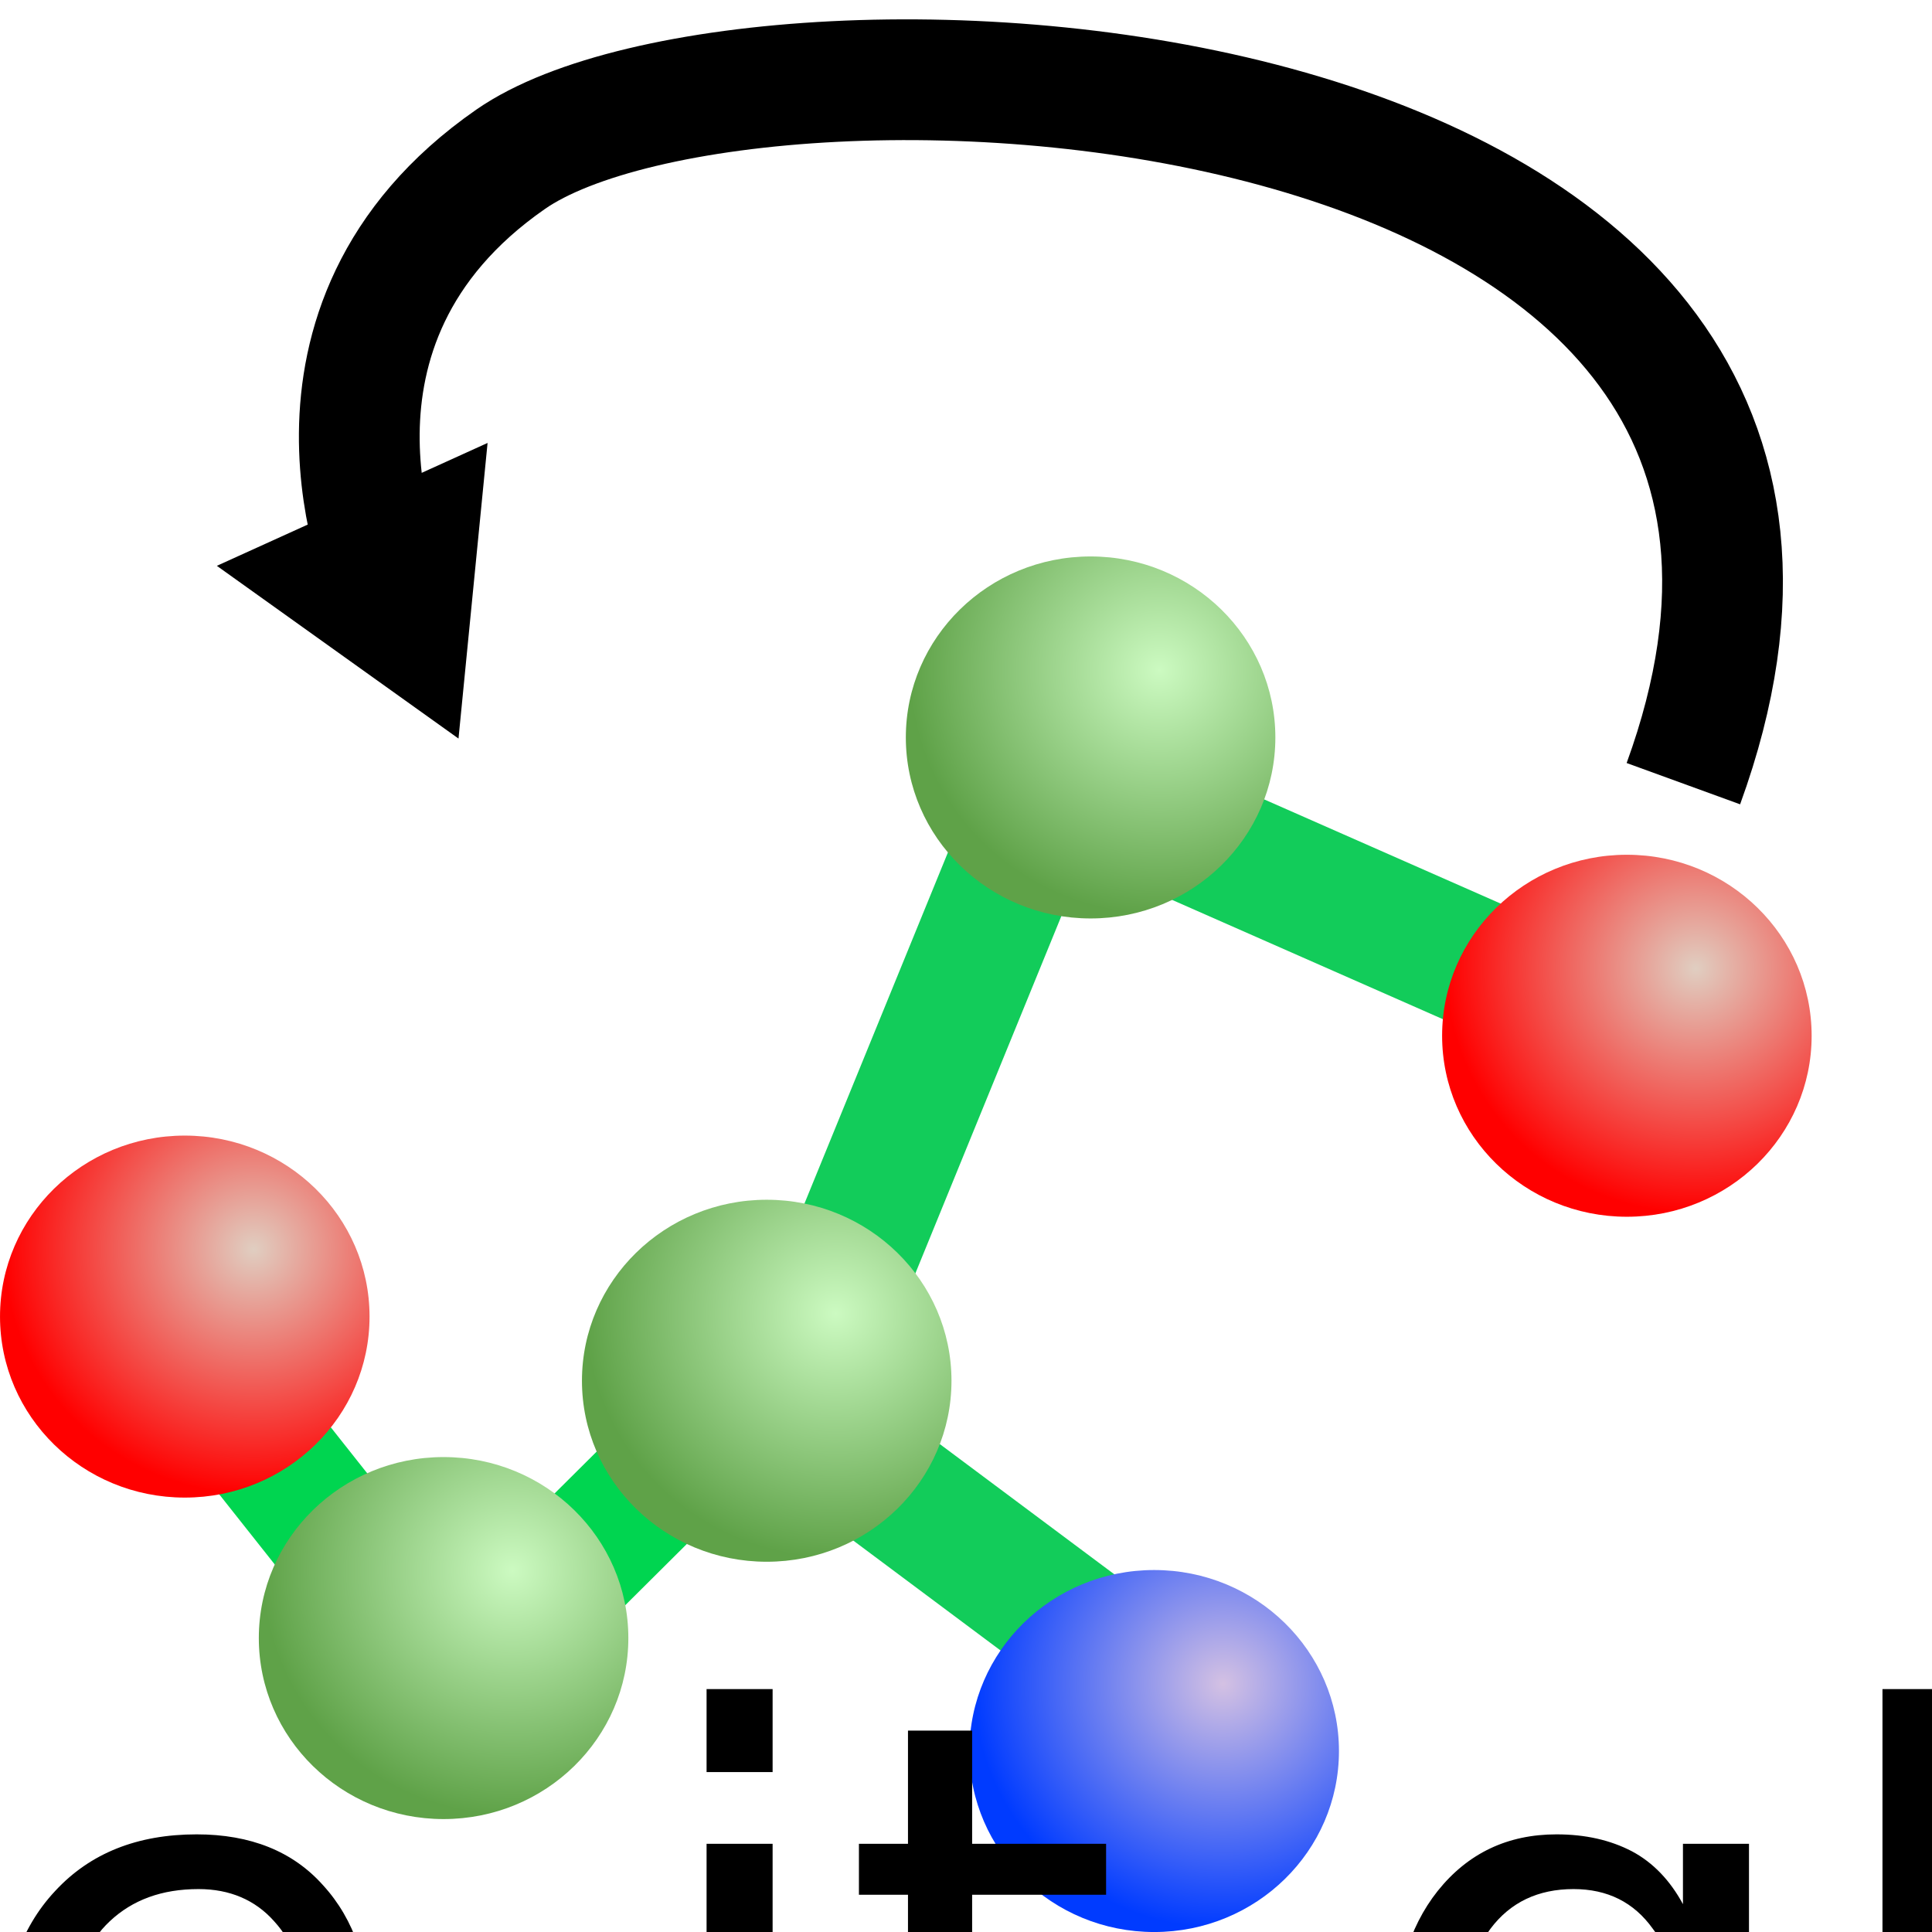
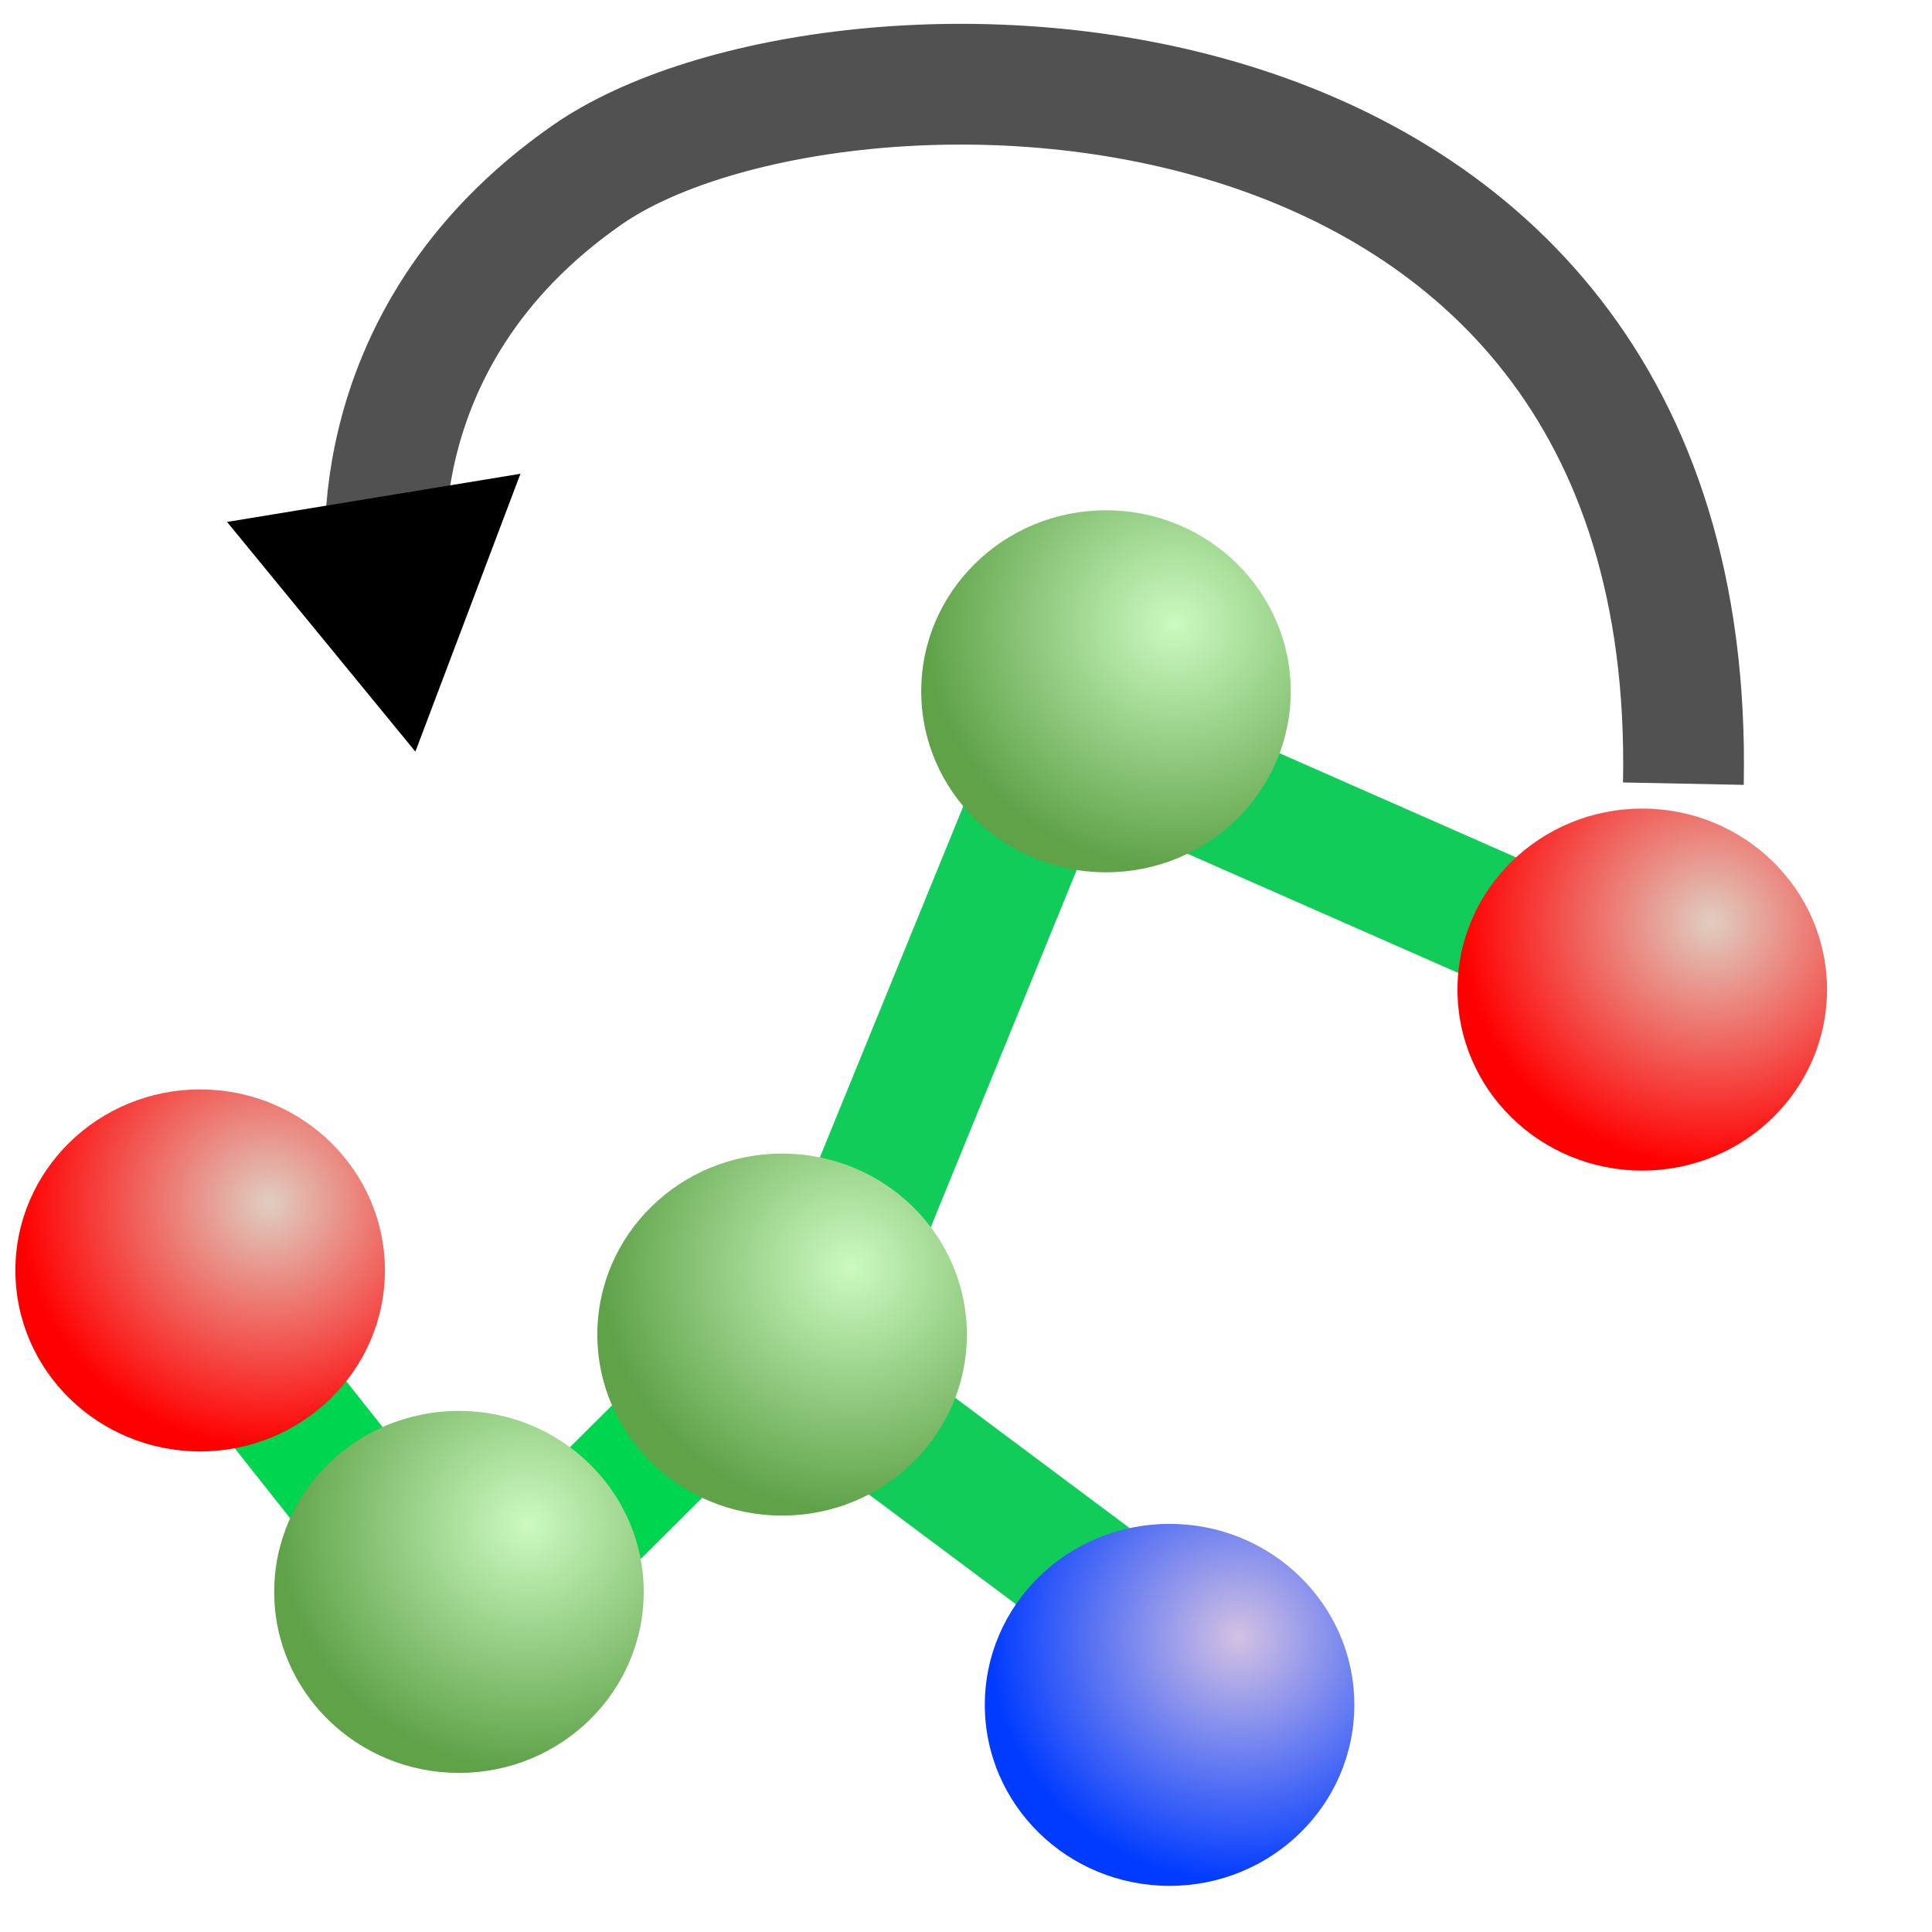
<svg xmlns="http://www.w3.org/2000/svg" xmlns:xlink="http://www.w3.org/1999/xlink" width="16px" height="16px" id="svg2160">
  <defs id="defs2162">
    <linearGradient id="linearGradient2342">
      <stop id="stop2344" offset="0" style="stop-color:#e0cec1;stop-opacity:1;" />
      <stop id="stop2346" offset="1" style="stop-color:#ff0000;stop-opacity:1;" />
    </linearGradient>
    <radialGradient r="2.009" fy="8.731" fx="19.058" cy="8.731" cx="19.058" gradientTransform="scale(0.955533,1.046536)" gradientUnits="userSpaceOnUse" id="radialGradient2340" xlink:href="#linearGradient2342" />
    <linearGradient id="linearGradient2330">
      <stop id="stop2332" offset="0" style="stop-color:#d4c1e3;stop-opacity:1;" />
      <stop id="stop2334" offset="1" style="stop-color:#003bff;stop-opacity:1;" />
    </linearGradient>
    <radialGradient gradientUnits="userSpaceOnUse" r="2.009" fy="8.731" fx="19.058" cy="8.731" cx="19.058" gradientTransform="scale(0.955533,1.046536)" id="radialGradient2336" xlink:href="#linearGradient2330" />
    <linearGradient id="linearGradient2352">
      <stop id="stop2354" offset="0" style="stop-color:#ccfac1;stop-opacity:1;" />
      <stop id="stop2356" offset="1" style="stop-color:#5fa248;stop-opacity:1;" />
    </linearGradient>
    <radialGradient r="2.009" fy="8.731" fx="19.058" cy="8.731" cx="19.058" gradientTransform="scale(0.955533,1.046536)" gradientUnits="userSpaceOnUse" id="radialGradient2364" xlink:href="#linearGradient2352" />
    <marker orient="auto" refY="0.0" refX="0.0" id="TriangleOutS" style="overflow:visible">
      <path id="path3674" d="M 5.77,0.0 L -2.88,5.0 L -2.88,-5.0 L 5.77,0.0 z " style="fill-rule:evenodd;stroke:#000000;stroke-width:1.0pt;marker-start:none" transform="scale(0.2)" />
    </marker>
    <marker orient="auto" refY="0.0" refX="0.0" id="TriangleOutL" style="overflow:visible">
      <path id="path3680" d="M 5.77,0.0 L -2.88,5.0 L -2.88,-5.0 L 5.77,0.0 z " style="fill-rule:evenodd;stroke:#000000;stroke-width:1.0pt;marker-start:none" transform="scale(0.8)" />
    </marker>
    <radialGradient xlink:href="#linearGradient2352" id="radialGradient5335" gradientUnits="userSpaceOnUse" gradientTransform="scale(0.955533,1.046536)" cx="19.058" cy="8.731" fx="19.058" fy="8.731" r="2.009" />
    <radialGradient xlink:href="#linearGradient2352" id="radialGradient5339" gradientUnits="userSpaceOnUse" gradientTransform="scale(0.955533,1.046536)" cx="19.058" cy="8.731" fx="19.058" fy="8.731" r="2.009" />
    <radialGradient xlink:href="#linearGradient2352" id="radialGradient5343" gradientUnits="userSpaceOnUse" gradientTransform="scale(0.955533,1.046536)" cx="19.058" cy="8.731" fx="19.058" fy="8.731" r="2.009" />
    <radialGradient xlink:href="#linearGradient2352" id="radialGradient5347" gradientUnits="userSpaceOnUse" gradientTransform="scale(0.955533,1.046536)" cx="19.058" cy="8.731" fx="19.058" fy="8.731" r="2.009" />
    <radialGradient xlink:href="#linearGradient2342" id="radialGradient5351" gradientUnits="userSpaceOnUse" gradientTransform="scale(0.955533,1.046536)" cx="19.058" cy="8.731" fx="19.058" fy="8.731" r="2.009" />
    <radialGradient xlink:href="#linearGradient2342" id="radialGradient5355" gradientUnits="userSpaceOnUse" gradientTransform="scale(0.955533,1.046536)" cx="19.058" cy="8.731" fx="19.058" fy="8.731" r="2.009" />
  </defs>
  <g id="layer1">
-     <path style="fill:none;fill-rule:evenodd;stroke:#12cc5a;stroke-width:1.069px;stroke-linecap:butt;stroke-linejoin:miter;stroke-opacity:1" d="M -2.376,12.466 L -5.466,10.159 L -3.311,4.885" id="path2330" />
-     <path style="fill:none;fill-rule:evenodd;stroke:#12cc5a;stroke-width:1.069px;stroke-linecap:butt;stroke-linejoin:miter;stroke-opacity:1" d="M 9.624,14 L 6.534,11.694 L 8.689,6.42 L 14.318,8.9" id="path2168" />
-     <path style="fill:none;fill-rule:evenodd;stroke:#00d550;stroke-width:1.069px;stroke-linecap:butt;stroke-linejoin:miter;stroke-opacity:1" d="M 6.966,10.762 L 3.751,13.959 L 1.607,11.251" id="path3383" />
-     <path style="fill:none;fill-rule:evenodd;stroke:#000000;stroke-width:1px;stroke-linecap:butt;stroke-linejoin:miter;marker-end:url(#TriangleOutS);stroke-opacity:1" d="M 13.941,6.49 C 16.171,0.363 6.243,-0.08 4.229,1.319 C 2.245,2.697 3.21,4.823 3.21,4.823" id="path3585" />
-     <path transform="matrix(1.078308,0,0,0.9645653,-9.508106,5.12954)" d="M 19.101 9.716 A 1.419 1.554 0 1 1  16.263,9.716 A 1.419 1.554 0 1 1  19.101 9.716 z" id="path2306" style="fill:url(#radialGradient2336);fill-opacity:1;fill-rule:nonzero;stroke:none;stroke-width:1;stroke-linecap:round;stroke-linejoin:round;stroke-miterlimit:2.6;stroke-dashoffset:0;stroke-opacity:1" />
-     <path transform="matrix(1.078308,0,0,0.9645653,-10.0348,-3.264452)" d="M 19.101 9.716 A 1.419 1.554 0 1 1  16.263,9.716 A 1.419 1.554 0 1 1  19.101 9.716 z" id="path5333" style="fill:url(#radialGradient5335);fill-opacity:1;fill-rule:nonzero;stroke:none;stroke-width:1;stroke-linecap:round;stroke-linejoin:round;stroke-miterlimit:2.6;stroke-dashoffset:0;stroke-opacity:1" />
-     <path transform="matrix(1.078308,0,0,0.9645653,-12.71702,2.063078)" d="M 19.101 9.716 A 1.419 1.554 0 1 1  16.263,9.716 A 1.419 1.554 0 1 1  19.101 9.716 z" id="path5337" style="fill:url(#radialGradient5339);fill-opacity:1;fill-rule:nonzero;stroke:none;stroke-width:1;stroke-linecap:round;stroke-linejoin:round;stroke-miterlimit:2.6;stroke-dashoffset:0;stroke-opacity:1" />
-     <path transform="matrix(1.078308,0,0,0.9645653,-15.39308,4.19409)" d="M 19.101 9.716 A 1.419 1.554 0 1 1  16.263,9.716 A 1.419 1.554 0 1 1  19.101 9.716 z" id="path5341" style="fill:url(#radialGradient5343);fill-opacity:1;fill-rule:nonzero;stroke:none;stroke-width:1;stroke-linecap:round;stroke-linejoin:round;stroke-miterlimit:2.6;stroke-dashoffset:0;stroke-opacity:1" />
-     <path transform="matrix(1.078308,0,0,0.9645653,-17.53639,1.531741)" d="M 19.101 9.716 A 1.419 1.554 0 1 1  16.263,9.716 A 1.419 1.554 0 1 1  19.101 9.716 z" id="path5349" style="fill:url(#radialGradient5351);fill-opacity:1;fill-rule:nonzero;stroke:none;stroke-width:1;stroke-linecap:round;stroke-linejoin:round;stroke-miterlimit:2.6;stroke-dashoffset:0;stroke-opacity:1" />
-     <path transform="matrix(1.078308,0,0,0.9645653,-5.593581,-0.7940249)" d="M 19.101 9.716 A 1.419 1.554 0 1 1  16.263,9.716 A 1.419 1.554 0 1 1  19.101 9.716 z" id="path5353" style="fill:url(#radialGradient5355);fill-opacity:1;fill-rule:nonzero;stroke:none;stroke-width:1;stroke-linecap:round;stroke-linejoin:round;stroke-miterlimit:2.6;stroke-dashoffset:0;stroke-opacity:1" />
-     <text xml:space="preserve" style="font-size:6px;font-style:normal;font-weight:normal;fill:#000000;fill-opacity:1;stroke:none;stroke-width:1px;stroke-linecap:butt;stroke-linejoin:miter;stroke-opacity:1;font-family:Microsoft Sans Serif, Bitstream Vera Sans, Helvetica, Arial;font-stretch:normal;font-variant:normal;text-anchor:start;text-align:start;writing-mode:lr;line-height:125%" x="-12.423" y="18.548" id="text2332">
-       <tspan id="tspan2334" x="-12.423" y="18.548">Make it glow</tspan>
-     </text>
+     <path style="fill:none;fill-rule:evenodd;stroke:#12cc5a;stroke-width:1.069px;stroke-linecap:butt;stroke-linejoin:miter;stroke-opacity:1" d="M 9.752,13.618 L 6.662,11.311 L 8.816,6.038 L 14.446,8.517" id="path2168" />
+     <path style="fill:none;fill-rule:evenodd;stroke:#00d550;stroke-width:1.069px;stroke-linecap:butt;stroke-linejoin:miter;stroke-opacity:1" d="M 7.093,10.38 L 3.878,13.576 L 1.735,10.869" id="path3383" />
+     <path style="fill:none;fill-rule:evenodd;stroke:#515151;stroke-width:1px;stroke-linecap:butt;stroke-linejoin:miter;marker-end:url(#TriangleOutS);stroke-opacity:1" d="M 13.941,6.49 C 14.069,0.044 6.88,0.047 4.866,1.446 C 2.882,2.824 3.21,4.823 3.21,4.823" id="path3585" />
+     <path transform="matrix(1.078308,0,0,0.9645653,-9.380687,4.747282)" d="M 19.101,9.716 A 1.419,1.554 0 1 1 16.263,9.716 A 1.419,1.554 0 1 1 19.101,9.716 z" id="path2306" style="fill:url(#radialGradient2336);fill-opacity:1;fill-rule:nonzero;stroke:none;stroke-width:1;stroke-linecap:round;stroke-linejoin:round;stroke-miterlimit:2.6;stroke-dashoffset:0;stroke-opacity:1" />
+     <path transform="matrix(1.078308,0,0,0.9645653,-9.907382,-3.64671)" d="M 19.101,9.716 A 1.419,1.554 0 1 1 16.263,9.716 A 1.419,1.554 0 1 1 19.101,9.716 z" id="path5333" style="fill:url(#radialGradient5335);fill-opacity:1;fill-rule:nonzero;stroke:none;stroke-width:1;stroke-linecap:round;stroke-linejoin:round;stroke-miterlimit:2.6;stroke-dashoffset:0;stroke-opacity:1" />
+     <path transform="matrix(1.078308,0,0,0.9645653,-12.5896,1.680821)" d="M 19.101,9.716 A 1.419,1.554 0 1 1 16.263,9.716 A 1.419,1.554 0 1 1 19.101,9.716 z" id="path5337" style="fill:url(#radialGradient5339);fill-opacity:1;fill-rule:nonzero;stroke:none;stroke-width:1;stroke-linecap:round;stroke-linejoin:round;stroke-miterlimit:2.6;stroke-dashoffset:0;stroke-opacity:1" />
+     <path transform="matrix(1.078308,0,0,0.9645653,-15.26566,3.811833)" d="M 19.101,9.716 A 1.419,1.554 0 1 1 16.263,9.716 A 1.419,1.554 0 1 1 19.101,9.716 z" id="path5341" style="fill:url(#radialGradient5343);fill-opacity:1;fill-rule:nonzero;stroke:none;stroke-width:1;stroke-linecap:round;stroke-linejoin:round;stroke-miterlimit:2.6;stroke-dashoffset:0;stroke-opacity:1" />
+     <path transform="matrix(1.078308,0,0,0.9645653,-17.40897,1.149484)" d="M 19.101,9.716 A 1.419,1.554 0 1 1 16.263,9.716 A 1.419,1.554 0 1 1 19.101,9.716 z" id="path5349" style="fill:url(#radialGradient5351);fill-opacity:1;fill-rule:nonzero;stroke:none;stroke-width:1;stroke-linecap:round;stroke-linejoin:round;stroke-miterlimit:2.6;stroke-dashoffset:0;stroke-opacity:1" />
+     <path transform="matrix(1.078308,0,0,0.9645653,-5.466161,-1.176283)" d="M 19.101,9.716 A 1.419,1.554 0 1 1 16.263,9.716 A 1.419,1.554 0 1 1 19.101,9.716 z" id="path5353" style="fill:url(#radialGradient5355);fill-opacity:1;fill-rule:nonzero;stroke:none;stroke-width:1;stroke-linecap:round;stroke-linejoin:round;stroke-miterlimit:2.6;stroke-dashoffset:0;stroke-opacity:1" />
  </g>
</svg>
